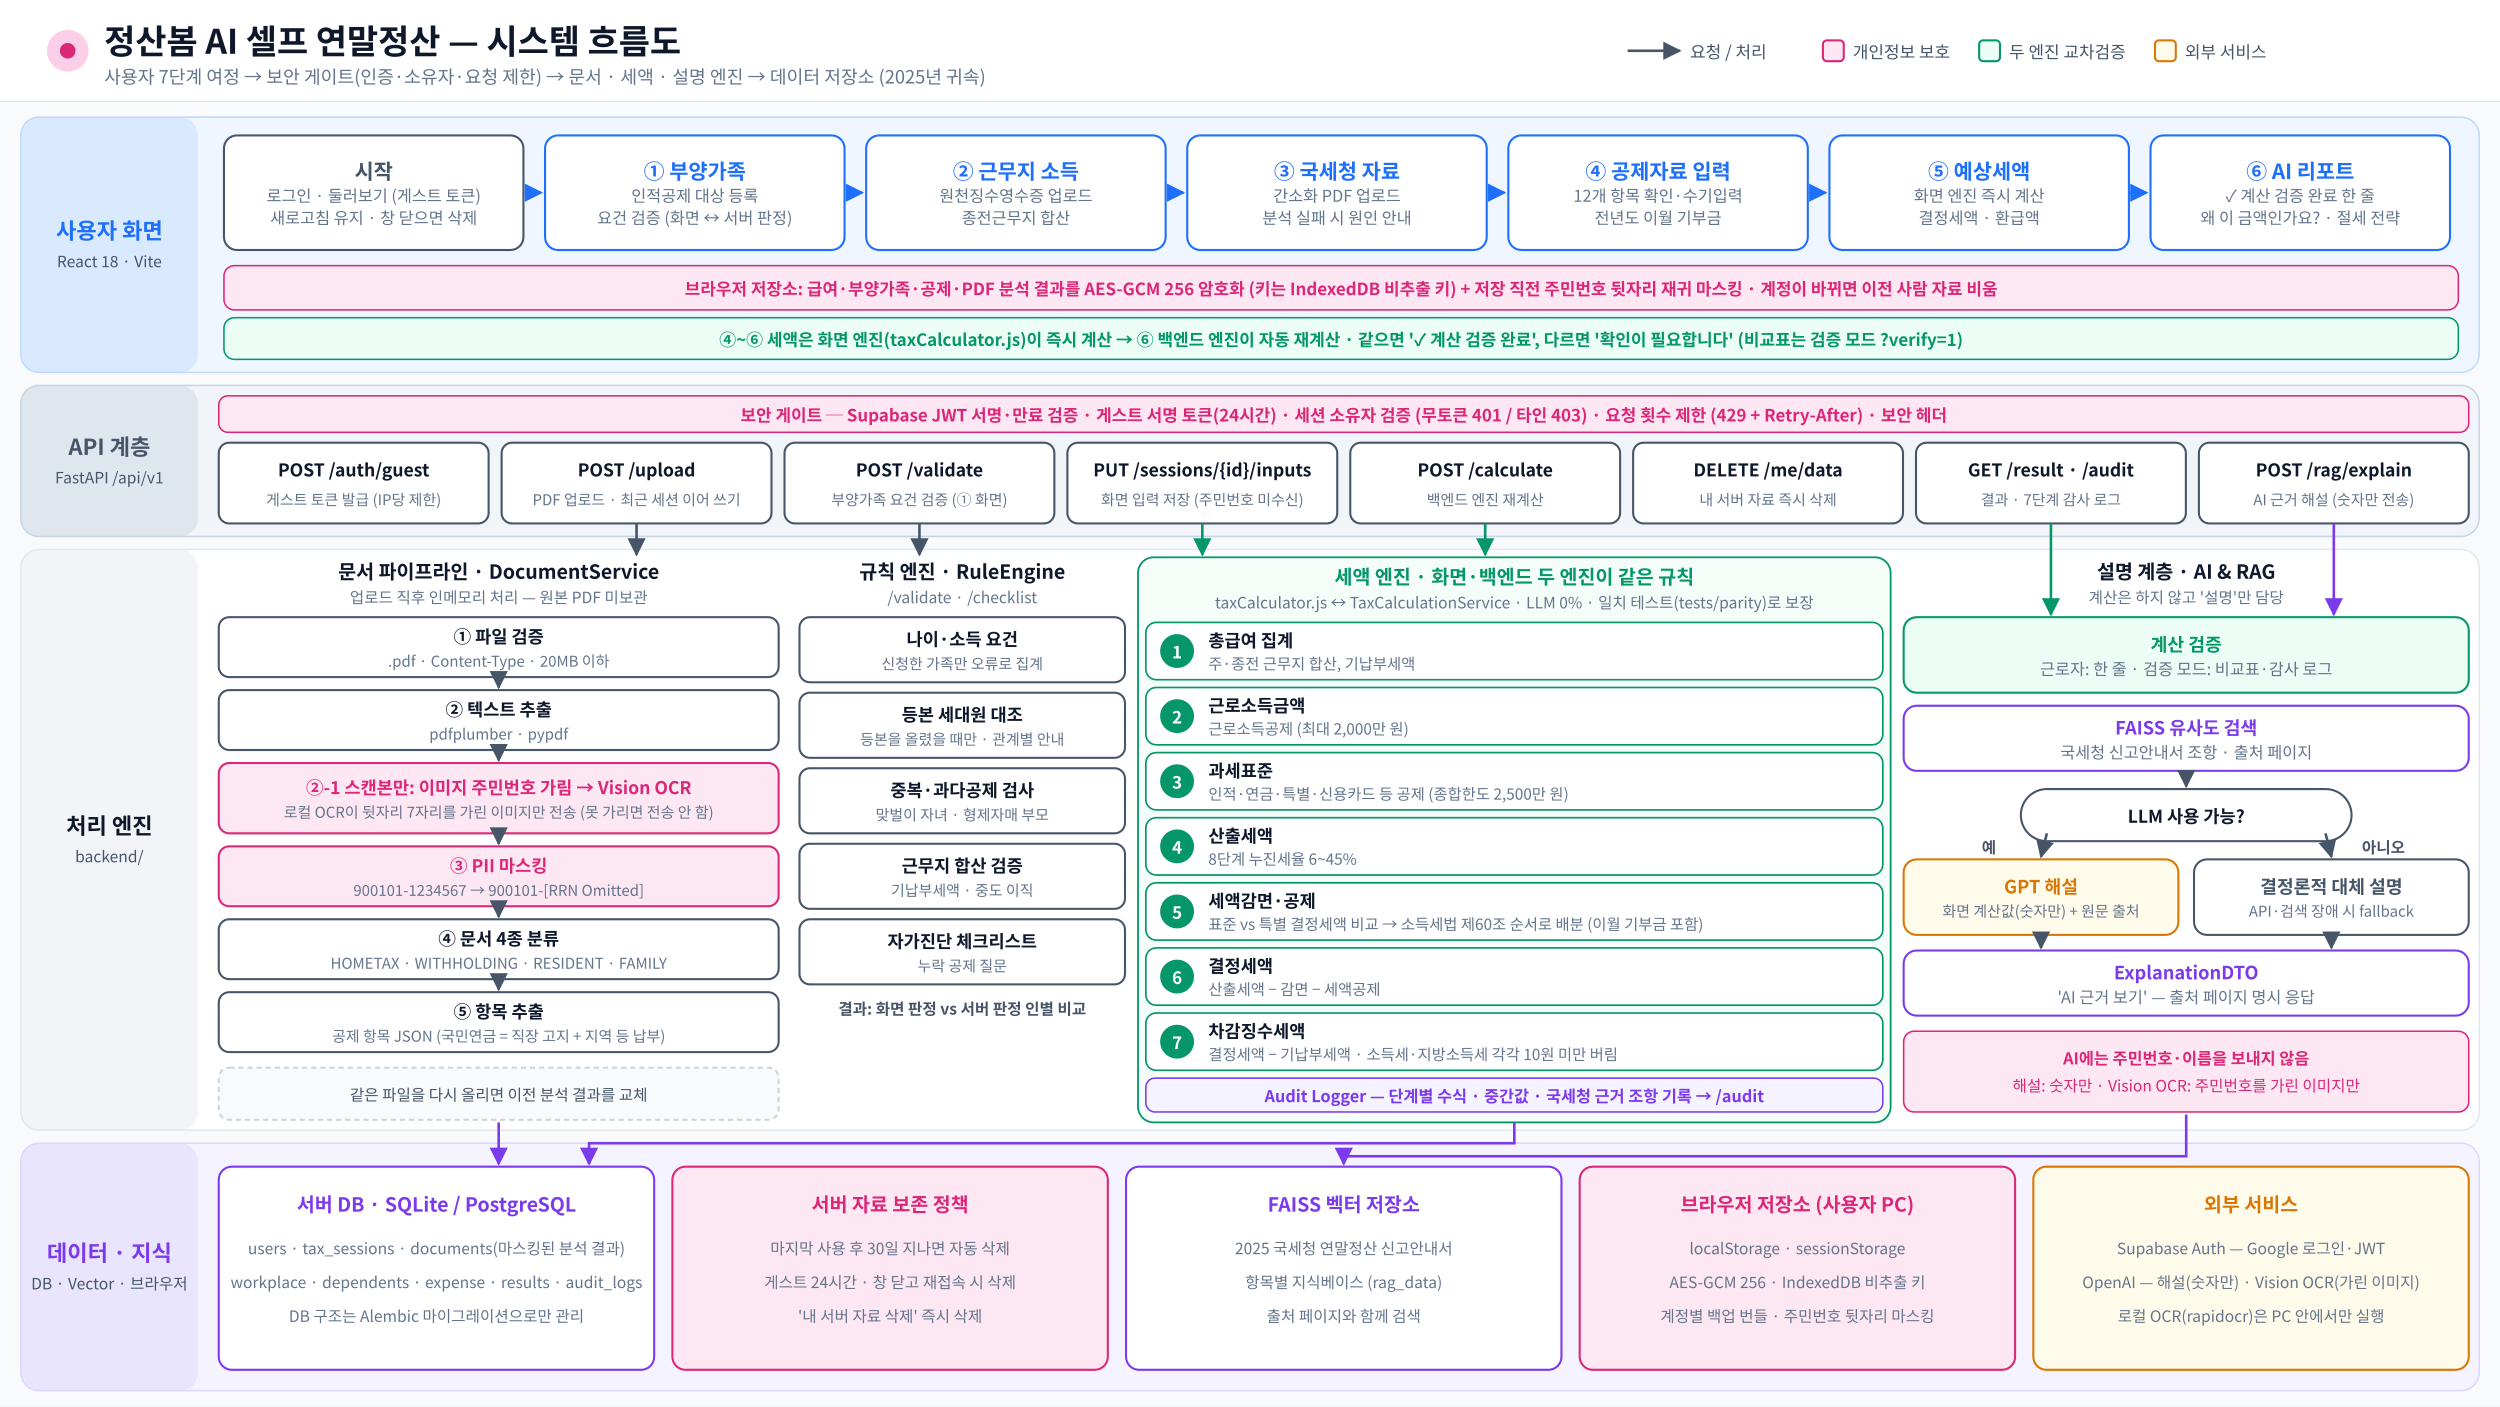
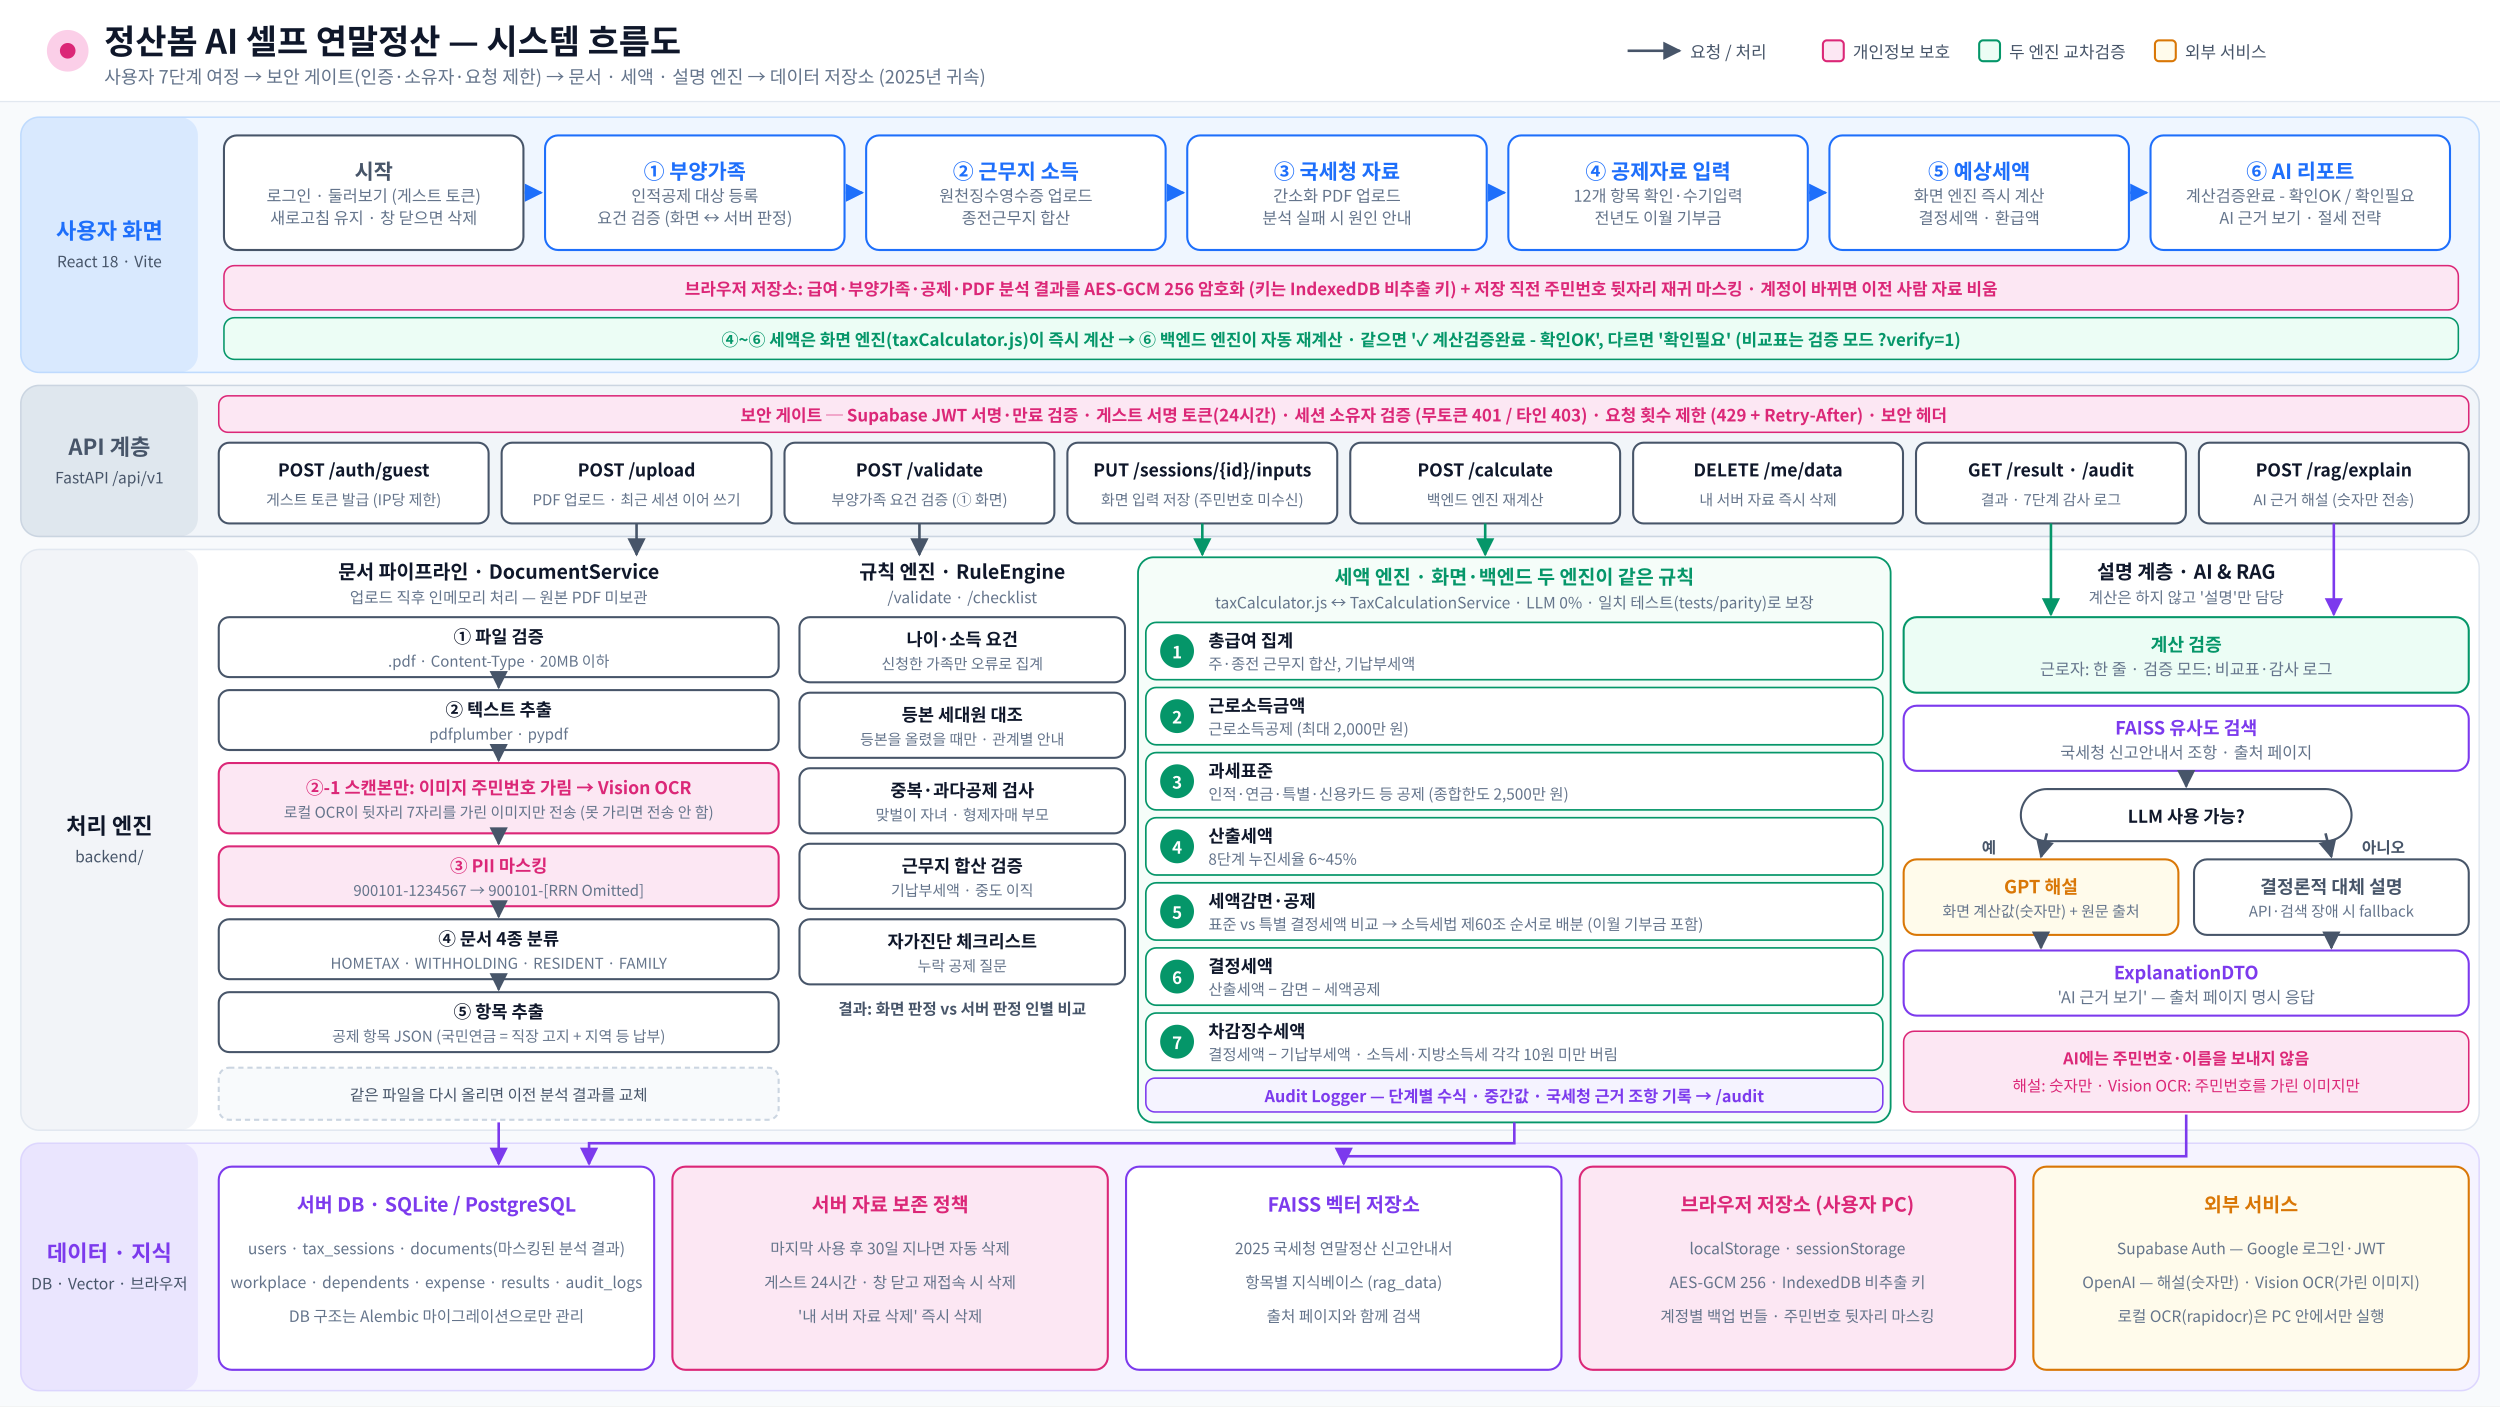
<svg xmlns="http://www.w3.org/2000/svg" width="1920" height="1080" viewBox="0 0 1920 1080" font-family="'Noto Sans CJK KR','Noto Sans KR',sans-serif">
  <defs>
    <marker id="ah_475569" viewBox="0 0 10 10" refX="9" refY="5" markerWidth="7" markerHeight="7" orient="auto-start-reverse">
      <path d="M0,0 L10,5 L0,10 z" fill="#475569" />
    </marker>
    <marker id="ah_1E6FFB" viewBox="0 0 10 10" refX="9" refY="5" markerWidth="7" markerHeight="7" orient="auto-start-reverse">
      <path d="M0,0 L10,5 L0,10 z" fill="#1E6FFB" />
    </marker>
    <marker id="ah_DB2777" viewBox="0 0 10 10" refX="9" refY="5" markerWidth="7" markerHeight="7" orient="auto-start-reverse">
      <path d="M0,0 L10,5 L0,10 z" fill="#DB2777" />
    </marker>
    <marker id="ah_059669" viewBox="0 0 10 10" refX="9" refY="5" markerWidth="7" markerHeight="7" orient="auto-start-reverse">
      <path d="M0,0 L10,5 L0,10 z" fill="#059669" />
    </marker>
    <marker id="ah_D97706" viewBox="0 0 10 10" refX="9" refY="5" markerWidth="7" markerHeight="7" orient="auto-start-reverse">
      <path d="M0,0 L10,5 L0,10 z" fill="#D97706" />
    </marker>
    <marker id="ah_7C3AED" viewBox="0 0 10 10" refX="9" refY="5" markerWidth="7" markerHeight="7" orient="auto-start-reverse">
      <path d="M0,0 L10,5 L0,10 z" fill="#7C3AED" />
    </marker>
  </defs>
  <rect width="1920" height="1080" fill="#F8FAFC" />
  <rect x="0" y="0" width="1920" height="78" fill="#fff" />
  <line x1="0" y1="78" x2="1920" y2="78" stroke="#E2E8F0" />
  <circle cx="52" cy="39" r="16" fill="#FBCFE8" />
  <circle cx="52" cy="39" r="6" fill="#DB2777" />
  <text x="80" y="30" font-size="26" font-weight="800" fill="#0F172A" text-anchor="start" dominant-baseline="central">정산봄 AI 셀프 연말정산 — 시스템 흐름도</text>
  <text x="80" y="58" font-size="14" font-weight="400" fill="#64748b" text-anchor="start" dominant-baseline="central">사용자 7단계 여정  →  보안 게이트(인증·소유자·요청 제한)  →  문서 · 세액 · 설명 엔진  →  데이터 저장소   (2025년 귀속)</text>
  <polyline points="1250,39 1290,39" fill="none" stroke="#475569" stroke-width="2" marker-end="url(#ah_475569)" />
  <text x="1298" y="39" font-size="13" font-weight="400" fill="#475569" text-anchor="start" dominant-baseline="central">요청 / 처리</text>
  <rect x="1400" y="31" width="16" height="16" rx="3" fill="#FCE7F3" stroke="#DB2777" stroke-width="1.6" />
  <text x="1423" y="39" font-size="13" font-weight="400" fill="#475569" text-anchor="start" dominant-baseline="central">개인정보 보호</text>
  <rect x="1520" y="31" width="16" height="16" rx="3" fill="#ECFDF5" stroke="#059669" stroke-width="1.6" />
  <text x="1543" y="39" font-size="13" font-weight="400" fill="#475569" text-anchor="start" dominant-baseline="central">두 엔진 교차검증</text>
  <rect x="1655" y="31" width="16" height="16" rx="3" fill="#FFFBEB" stroke="#D97706" stroke-width="1.6" />
  <text x="1678" y="39" font-size="13" font-weight="400" fill="#475569" text-anchor="start" dominant-baseline="central">외부 서비스</text>
  <rect x="16" y="90" width="1888" height="196" rx="14" fill="#EFF6FF" stroke="#BFDBFE" stroke-width="1.2" />
  <rect x="16" y="90" width="136" height="196" rx="14" fill="#BFDBFE" fill-opacity="0.45" stroke="#BFDBFE" stroke-width="0" />
  <text x="84" y="176.0" font-size="17" font-weight="800" fill="#1E6FFB" text-anchor="middle" dominant-baseline="central">사용자 화면</text>
  <text x="84" y="200.0" font-size="12" font-weight="400" fill="#475569" text-anchor="middle" dominant-baseline="central">React 18 · Vite</text>
  <rect x="16" y="296" width="1888" height="116" rx="14" fill="#F1F5F9" stroke="#CBD5E1" stroke-width="1.2" />
  <rect x="16" y="296" width="136" height="116" rx="14" fill="#CBD5E1" fill-opacity="0.45" stroke="#CBD5E1" stroke-width="0" />
  <text x="84" y="342.0" font-size="17" font-weight="800" fill="#475569" text-anchor="middle" dominant-baseline="central">API 계층</text>
  <text x="84" y="366.0" font-size="12" font-weight="400" fill="#475569" text-anchor="middle" dominant-baseline="central">FastAPI /api/v1</text>
  <rect x="16" y="422" width="1888" height="446" rx="14" fill="#FFFFFF" stroke="#E2E8F0" stroke-width="1.2" />
  <rect x="16" y="422" width="136" height="446" rx="14" fill="#E2E8F0" fill-opacity="0.45" stroke="#E2E8F0" stroke-width="0" />
  <text x="84" y="633.0" font-size="17" font-weight="800" fill="#0F172A" text-anchor="middle" dominant-baseline="central">처리 엔진</text>
  <text x="84" y="657.0" font-size="12" font-weight="400" fill="#475569" text-anchor="middle" dominant-baseline="central">backend/</text>
  <rect x="16" y="878" width="1888" height="190" rx="14" fill="#F5F3FF" stroke="#DDD6FE" stroke-width="1.2" />
  <rect x="16" y="878" width="136" height="190" rx="14" fill="#DDD6FE" fill-opacity="0.45" stroke="#DDD6FE" stroke-width="0" />
  <text x="84" y="961.0" font-size="17" font-weight="800" fill="#7C3AED" text-anchor="middle" dominant-baseline="central">데이터 · 지식</text>
  <text x="84" y="985.0" font-size="12" font-weight="400" fill="#475569" text-anchor="middle" dominant-baseline="central">DB · Vector · 브라우저</text>
  <rect x="172.0" y="104" width="230" height="88" rx="10" fill="#fff" stroke="#475569" stroke-width="1.6" />
  <text x="287.0" y="130.5" font-size="16" font-weight="800" fill="#475569" text-anchor="middle" dominant-baseline="central">시작</text>
  <text x="287.0" y="149.5" font-size="12.5" font-weight="500" fill="#64748b" text-anchor="middle" dominant-baseline="central">로그인 · 둘러보기 (게스트 토큰)</text>
  <text x="287.0" y="166.5" font-size="12.5" font-weight="400" fill="#64748b" text-anchor="middle" dominant-baseline="central">새로고침 유지 · 창 닫으면 삭제</text>
  <rect x="418.6" y="104" width="230" height="88" rx="10" fill="#fff" stroke="#1E6FFB" stroke-width="1.6" />
  <text x="533.6" y="130.5" font-size="16" font-weight="800" fill="#1E6FFB" text-anchor="middle" dominant-baseline="central">① 부양가족</text>
  <text x="533.6" y="149.5" font-size="12.5" font-weight="500" fill="#64748b" text-anchor="middle" dominant-baseline="central">인적공제 대상 등록</text>
  <text x="533.6" y="166.5" font-size="12.5" font-weight="400" fill="#64748b" text-anchor="middle" dominant-baseline="central">요건 검증 (화면 ↔ 서버 판정)</text>
  <polyline points="403.0,148 415.6,148" fill="none" stroke="#1E6FFB" stroke-width="2" marker-end="url(#ah_1E6FFB)" />
  <rect x="665.2" y="104" width="230" height="88" rx="10" fill="#fff" stroke="#1E6FFB" stroke-width="1.6" />
  <text x="780.2" y="130.5" font-size="16" font-weight="800" fill="#1E6FFB" text-anchor="middle" dominant-baseline="central">② 근무지 소득</text>
  <text x="780.2" y="149.5" font-size="12.5" font-weight="500" fill="#64748b" text-anchor="middle" dominant-baseline="central">원천징수영수증 업로드</text>
  <text x="780.2" y="166.5" font-size="12.5" font-weight="400" fill="#64748b" text-anchor="middle" dominant-baseline="central">종전근무지 합산</text>
  <polyline points="649.6,148 662.2,148" fill="none" stroke="#1E6FFB" stroke-width="2" marker-end="url(#ah_1E6FFB)" />
  <rect x="911.8" y="104" width="230" height="88" rx="10" fill="#fff" stroke="#1E6FFB" stroke-width="1.6" />
  <text x="1026.8" y="130.5" font-size="16" font-weight="800" fill="#1E6FFB" text-anchor="middle" dominant-baseline="central">③ 국세청 자료</text>
  <text x="1026.8" y="149.5" font-size="12.5" font-weight="500" fill="#64748b" text-anchor="middle" dominant-baseline="central">간소화 PDF 업로드</text>
  <text x="1026.8" y="166.5" font-size="12.5" font-weight="400" fill="#64748b" text-anchor="middle" dominant-baseline="central">분석 실패 시 원인 안내</text>
  <polyline points="896.2,148 908.8,148" fill="none" stroke="#1E6FFB" stroke-width="2" marker-end="url(#ah_1E6FFB)" />
  <rect x="1158.4" y="104" width="230" height="88" rx="10" fill="#fff" stroke="#1E6FFB" stroke-width="1.6" />
  <text x="1273.4" y="130.5" font-size="16" font-weight="800" fill="#1E6FFB" text-anchor="middle" dominant-baseline="central">④ 공제자료 입력</text>
  <text x="1273.4" y="149.5" font-size="12.5" font-weight="500" fill="#64748b" text-anchor="middle" dominant-baseline="central">12개 항목 확인·수기입력</text>
  <text x="1273.4" y="166.5" font-size="12.5" font-weight="400" fill="#64748b" text-anchor="middle" dominant-baseline="central">전년도 이월 기부금</text>
  <polyline points="1142.8,148 1155.4,148" fill="none" stroke="#1E6FFB" stroke-width="2" marker-end="url(#ah_1E6FFB)" />
  <rect x="1405.0" y="104" width="230" height="88" rx="10" fill="#fff" stroke="#1E6FFB" stroke-width="1.6" />
  <text x="1520.0" y="130.5" font-size="16" font-weight="800" fill="#1E6FFB" text-anchor="middle" dominant-baseline="central">⑤ 예상세액</text>
  <text x="1520.0" y="149.5" font-size="12.5" font-weight="500" fill="#64748b" text-anchor="middle" dominant-baseline="central">화면 엔진 즉시 계산</text>
  <text x="1520.0" y="166.5" font-size="12.5" font-weight="400" fill="#64748b" text-anchor="middle" dominant-baseline="central">결정세액 · 환급액</text>
  <polyline points="1389.4,148 1402.0,148" fill="none" stroke="#1E6FFB" stroke-width="2" marker-end="url(#ah_1E6FFB)" />
  <rect x="1651.6" y="104" width="230" height="88" rx="10" fill="#fff" stroke="#1E6FFB" stroke-width="1.6" />
  <text x="1766.6" y="130.5" font-size="16" font-weight="800" fill="#1E6FFB" text-anchor="middle" dominant-baseline="central">⑥ AI 리포트</text>
-   <text x="1766.6" y="149.5" font-size="12.5" font-weight="500" fill="#64748b" text-anchor="middle" dominant-baseline="central">✓ 계산 검증 완료 한 줄</text>
-   <text x="1766.6" y="166.5" font-size="12.5" font-weight="400" fill="#64748b" text-anchor="middle" dominant-baseline="central">왜 이 금액인가요? · 절세 전략</text>
+   <text x="1766.6" y="149.5" font-size="12.5" font-weight="500" fill="#64748b" text-anchor="middle" dominant-baseline="central">계산검증완료 - 확인OK / 확인필요</text>
+   <text x="1766.6" y="166.5" font-size="12.5" font-weight="400" fill="#64748b" text-anchor="middle" dominant-baseline="central">AI 근거 보기 · 절세 전략</text>
  <polyline points="1636.0,148 1648.6,148" fill="none" stroke="#1E6FFB" stroke-width="2" marker-end="url(#ah_1E6FFB)" />
  <rect x="172" y="204" width="1716" height="34" rx="8" fill="#FCE7F3" stroke="#DB2777" stroke-width="1.2" />
  <text x="1030" y="221" font-size="13" font-weight="600" fill="#DB2777" text-anchor="middle" dominant-baseline="central">브라우저 저장소: 급여·부양가족·공제·PDF 분석 결과를 AES-GCM 256 암호화 (키는 IndexedDB 비추출 키) + 저장 직전 주민번호 뒷자리 재귀 마스킹 · 계정이 바뀌면 이전 사람 자료 비움</text>
  <rect x="172" y="244" width="1716" height="32" rx="8" fill="#ECFDF5" stroke="#059669" stroke-width="1.2" />
-   <text x="1030" y="260" font-size="13" font-weight="600" fill="#059669" text-anchor="middle" dominant-baseline="central">④~⑥ 세액은 화면 엔진(taxCalculator.js)이 즉시 계산  →  ⑥ 백엔드 엔진이 자동 재계산 · 같으면 '✓ 계산 검증 완료', 다르면 '확인이 필요합니다' (비교표는 검증 모드 ?verify=1)</text>
+   <text x="1030" y="260" font-size="13" font-weight="600" fill="#059669" text-anchor="middle" dominant-baseline="central">④~⑥ 세액은 화면 엔진(taxCalculator.js)이 즉시 계산  →  ⑥ 백엔드 엔진이 자동 재계산 · 같으면 '✓ 계산검증완료 - 확인OK', 다르면 '확인필요' (비교표는 검증 모드 ?verify=1)</text>
  <rect x="168" y="304" width="1728" height="28" rx="7" fill="#FCE7F3" stroke="#DB2777" stroke-width="1.2" />
  <text x="1032" y="318" font-size="13" font-weight="700" fill="#DB2777" text-anchor="middle" dominant-baseline="central">보안 게이트 ─  Supabase JWT 서명·만료 검증  ·  게스트 서명 토큰(24시간)  ·  세션 소유자 검증 (무토큰 401 / 타인 403)  ·  요청 횟수 제한 (429 + Retry-After)  ·  보안 헤더</text>
  <rect x="168.0" y="340" width="207.25" height="62" rx="8" fill="#fff" stroke="#475569" stroke-width="1.6" />
  <text x="271.625" y="360" font-size="13.5" font-weight="800" fill="#0F172A" text-anchor="middle" dominant-baseline="central">POST /auth/guest</text>
  <text x="271.625" y="383" font-size="11.5" font-weight="400" fill="#64748b" text-anchor="middle" dominant-baseline="central">게스트 토큰 발급 (IP당 제한)</text>
  <rect x="385.25" y="340" width="207.25" height="62" rx="8" fill="#fff" stroke="#475569" stroke-width="1.6" />
  <text x="488.875" y="360" font-size="13.5" font-weight="800" fill="#0F172A" text-anchor="middle" dominant-baseline="central">POST /upload</text>
  <text x="488.875" y="383" font-size="11.5" font-weight="400" fill="#64748b" text-anchor="middle" dominant-baseline="central">PDF 업로드 · 최근 세션 이어 쓰기</text>
  <rect x="602.5" y="340" width="207.25" height="62" rx="8" fill="#fff" stroke="#475569" stroke-width="1.6" />
  <text x="706.125" y="360" font-size="13.5" font-weight="800" fill="#0F172A" text-anchor="middle" dominant-baseline="central">POST /validate</text>
  <text x="706.125" y="383" font-size="11.5" font-weight="400" fill="#64748b" text-anchor="middle" dominant-baseline="central">부양가족 요건 검증 (① 화면)</text>
  <rect x="819.75" y="340" width="207.25" height="62" rx="8" fill="#fff" stroke="#475569" stroke-width="1.6" />
  <text x="923.375" y="360" font-size="13.5" font-weight="800" fill="#0F172A" text-anchor="middle" dominant-baseline="central">PUT /sessions/{id}/inputs</text>
  <text x="923.375" y="383" font-size="11.5" font-weight="400" fill="#64748b" text-anchor="middle" dominant-baseline="central">화면 입력 저장 (주민번호 미수신)</text>
  <rect x="1037.0" y="340" width="207.25" height="62" rx="8" fill="#fff" stroke="#475569" stroke-width="1.6" />
  <text x="1140.625" y="360" font-size="13.5" font-weight="800" fill="#0F172A" text-anchor="middle" dominant-baseline="central">POST /calculate</text>
  <text x="1140.625" y="383" font-size="11.5" font-weight="400" fill="#64748b" text-anchor="middle" dominant-baseline="central">백엔드 엔진 재계산</text>
  <rect x="1254.25" y="340" width="207.25" height="62" rx="8" fill="#fff" stroke="#475569" stroke-width="1.6" />
  <text x="1357.875" y="360" font-size="13.5" font-weight="800" fill="#0F172A" text-anchor="middle" dominant-baseline="central">DELETE /me/data</text>
  <text x="1357.875" y="383" font-size="11.5" font-weight="400" fill="#64748b" text-anchor="middle" dominant-baseline="central">내 서버 자료 즉시 삭제</text>
  <rect x="1471.5" y="340" width="207.25" height="62" rx="8" fill="#fff" stroke="#475569" stroke-width="1.6" />
  <text x="1575.125" y="360" font-size="13.5" font-weight="800" fill="#0F172A" text-anchor="middle" dominant-baseline="central">GET /result · /audit</text>
  <text x="1575.125" y="383" font-size="11.5" font-weight="400" fill="#64748b" text-anchor="middle" dominant-baseline="central">결과 · 7단계 감사 로그</text>
  <rect x="1688.75" y="340" width="207.25" height="62" rx="8" fill="#fff" stroke="#475569" stroke-width="1.6" />
  <text x="1792.375" y="360" font-size="13.5" font-weight="800" fill="#0F172A" text-anchor="middle" dominant-baseline="central">POST /rag/explain</text>
  <text x="1792.375" y="383" font-size="11.5" font-weight="400" fill="#64748b" text-anchor="middle" dominant-baseline="central">AI 근거 해설 (숫자만 전송)</text>
  <text x="383.0" y="438" font-size="15" font-weight="800" fill="#0F172A" text-anchor="middle" dominant-baseline="central">문서 파이프라인 · DocumentService</text>
  <text x="383.0" y="458" font-size="12" font-weight="400" fill="#64748b" text-anchor="middle" dominant-baseline="central">업로드 직후 인메모리 처리 — 원본 PDF 미보관</text>
  <rect x="168" y="474" width="430" height="46" rx="8" fill="#fff" stroke="#475569" stroke-width="1.6" />
  <text x="383.0" y="488.0" font-size="13.5" font-weight="800" fill="#0F172A" text-anchor="middle" dominant-baseline="central">① 파일 검증</text>
  <text x="383.0" y="507.0" font-size="11.5" font-weight="400" fill="#64748b" text-anchor="middle" dominant-baseline="central">.pdf · Content-Type · 20MB 이하</text>
  <rect x="168" y="530" width="430" height="46" rx="8" fill="#fff" stroke="#475569" stroke-width="1.6" />
  <text x="383.0" y="544.0" font-size="13.5" font-weight="800" fill="#0F172A" text-anchor="middle" dominant-baseline="central">② 텍스트 추출</text>
  <text x="383.0" y="563.0" font-size="11.5" font-weight="400" fill="#64748b" text-anchor="middle" dominant-baseline="central">pdfplumber · pypdf</text>
  <polyline points="383.0,522 383.0,528" fill="none" stroke="#475569" stroke-width="2" marker-end="url(#ah_475569)" />
  <rect x="168" y="586" width="430" height="54" rx="8" fill="#FCE7F3" stroke="#DB2777" stroke-width="1.6" />
  <text x="383.0" y="604.0" font-size="13.5" font-weight="800" fill="#DB2777" text-anchor="middle" dominant-baseline="central">②-1 스캔본만: 이미지 주민번호 가림 → Vision OCR</text>
  <text x="383.0" y="623.0" font-size="11.5" font-weight="400" fill="#64748b" text-anchor="middle" dominant-baseline="central">로컬 OCR이 뒷자리 7자리를 가린 이미지만 전송 (못 가리면 전송 안 함)</text>
  <polyline points="383.0,578 383.0,584" fill="none" stroke="#475569" stroke-width="2" marker-end="url(#ah_475569)" />
  <rect x="168" y="650" width="430" height="46" rx="8" fill="#FCE7F3" stroke="#DB2777" stroke-width="1.6" />
  <text x="383.0" y="664.0" font-size="13.5" font-weight="800" fill="#DB2777" text-anchor="middle" dominant-baseline="central">③ PII 마스킹</text>
  <text x="383.0" y="683.0" font-size="11.5" font-weight="400" fill="#64748b" text-anchor="middle" dominant-baseline="central">900101-1234567 → 900101-[RRN Omitted]</text>
  <polyline points="383.0,642 383.0,648" fill="none" stroke="#475569" stroke-width="2" marker-end="url(#ah_475569)" />
  <rect x="168" y="706" width="430" height="46" rx="8" fill="#fff" stroke="#475569" stroke-width="1.6" />
  <text x="383.0" y="720.0" font-size="13.5" font-weight="800" fill="#0F172A" text-anchor="middle" dominant-baseline="central">④ 문서 4종 분류</text>
  <text x="383.0" y="739.0" font-size="11.5" font-weight="400" fill="#64748b" text-anchor="middle" dominant-baseline="central">HOMETAX · WITHHOLDING · RESIDENT · FAMILY</text>
  <polyline points="383.0,698 383.0,704" fill="none" stroke="#475569" stroke-width="2" marker-end="url(#ah_475569)" />
  <rect x="168" y="762" width="430" height="46" rx="8" fill="#fff" stroke="#475569" stroke-width="1.6" />
  <text x="383.0" y="776.0" font-size="13.5" font-weight="800" fill="#0F172A" text-anchor="middle" dominant-baseline="central">⑤ 항목 추출</text>
  <text x="383.0" y="795.0" font-size="11.5" font-weight="400" fill="#64748b" text-anchor="middle" dominant-baseline="central">공제 항목 JSON (국민연금 = 직장 고지 + 지역 등 납부)</text>
  <polyline points="383.0,754 383.0,760" fill="none" stroke="#475569" stroke-width="2" marker-end="url(#ah_475569)" />
  <rect x="168" y="820" width="430" height="40" rx="8" fill="#F8FAFC" stroke="#CBD5E1" stroke-width="1.6" stroke-dasharray="4 3" />
  <text x="383.0" y="840" font-size="12" font-weight="500" fill="#475569" text-anchor="middle" dominant-baseline="central">같은 파일을 다시 올리면 이전 분석 결과를 교체</text>
  <text x="739.0" y="438" font-size="15" font-weight="800" fill="#0F172A" text-anchor="middle" dominant-baseline="central">규칙 엔진 · RuleEngine</text>
  <text x="739.0" y="458" font-size="12" font-weight="400" fill="#64748b" text-anchor="middle" dominant-baseline="central">/validate · /checklist</text>
  <rect x="614" y="474" width="250" height="50" rx="8" fill="#fff" stroke="#475569" stroke-width="1.6" />
  <text x="739.0" y="490" font-size="13.5" font-weight="800" fill="#0F172A" text-anchor="middle" dominant-baseline="central">나이·소득 요건</text>
  <text x="739.0" y="509" font-size="11.5" font-weight="400" fill="#64748b" text-anchor="middle" dominant-baseline="central">신청한 가족만 오류로 집계</text>
  <rect x="614" y="532" width="250" height="50" rx="8" fill="#fff" stroke="#475569" stroke-width="1.6" />
  <text x="739.0" y="548" font-size="13.5" font-weight="800" fill="#0F172A" text-anchor="middle" dominant-baseline="central">등본 세대원 대조</text>
  <text x="739.0" y="567" font-size="11.5" font-weight="400" fill="#64748b" text-anchor="middle" dominant-baseline="central">등본을 올렸을 때만 · 관계별 안내</text>
  <rect x="614" y="590" width="250" height="50" rx="8" fill="#fff" stroke="#475569" stroke-width="1.6" />
  <text x="739.0" y="606" font-size="13.5" font-weight="800" fill="#0F172A" text-anchor="middle" dominant-baseline="central">중복·과다공제 검사</text>
  <text x="739.0" y="625" font-size="11.5" font-weight="400" fill="#64748b" text-anchor="middle" dominant-baseline="central">맞벌이 자녀 · 형제자매 부모</text>
  <rect x="614" y="648" width="250" height="50" rx="8" fill="#fff" stroke="#475569" stroke-width="1.6" />
  <text x="739.0" y="664" font-size="13.5" font-weight="800" fill="#0F172A" text-anchor="middle" dominant-baseline="central">근무지 합산 검증</text>
  <text x="739.0" y="683" font-size="11.5" font-weight="400" fill="#64748b" text-anchor="middle" dominant-baseline="central">기납부세액 · 중도 이직</text>
  <rect x="614" y="706" width="250" height="50" rx="8" fill="#fff" stroke="#475569" stroke-width="1.6" />
  <text x="739.0" y="722" font-size="13.5" font-weight="800" fill="#0F172A" text-anchor="middle" dominant-baseline="central">자가진단 체크리스트</text>
  <text x="739.0" y="741" font-size="11.5" font-weight="400" fill="#64748b" text-anchor="middle" dominant-baseline="central">누락 공제 질문</text>
  <text x="739.0" y="774" font-size="12" font-weight="600" fill="#475569" text-anchor="middle" dominant-baseline="central">결과: 화면 판정 vs 서버 판정 인별 비교</text>
  <rect x="874" y="428" width="578" height="434" rx="12" fill="#ECFDF5" fill-opacity="0.5" stroke="#059669" stroke-width="1.4" />
  <text x="1163.0" y="442" font-size="15" font-weight="800" fill="#059669" text-anchor="middle" dominant-baseline="central">세액 엔진 · 화면·백엔드 두 엔진이 같은 규칙</text>
  <text x="1163.0" y="462" font-size="12" font-weight="500" fill="#64748b" text-anchor="middle" dominant-baseline="central">taxCalculator.js ↔ TaxCalculationService · LLM 0% · 일치 테스트(tests/parity)로 보장</text>
  <rect x="880" y="478" width="566" height="44" rx="8" fill="#fff" stroke="#059669" stroke-width="1.3" />
  <circle cx="904" cy="500" r="13" fill="#059669" />
  <text x="904" y="500" font-size="13" font-weight="800" fill="#fff" text-anchor="middle" dominant-baseline="central">1</text>
  <text x="928" y="491" font-size="13.5" font-weight="800" fill="#0F172A" text-anchor="start" dominant-baseline="central">총급여 집계</text>
  <text x="928" y="509" font-size="11.8" font-weight="400" fill="#64748b" text-anchor="start" dominant-baseline="central">주·종전 근무지 합산, 기납부세액</text>
  <rect x="880" y="528" width="566" height="44" rx="8" fill="#fff" stroke="#059669" stroke-width="1.3" />
  <circle cx="904" cy="550" r="13" fill="#059669" />
  <text x="904" y="550" font-size="13" font-weight="800" fill="#fff" text-anchor="middle" dominant-baseline="central">2</text>
  <text x="928" y="541" font-size="13.5" font-weight="800" fill="#0F172A" text-anchor="start" dominant-baseline="central">근로소득금액</text>
  <text x="928" y="559" font-size="11.8" font-weight="400" fill="#64748b" text-anchor="start" dominant-baseline="central">근로소득공제 (최대 2,000만 원)</text>
  <rect x="880" y="578" width="566" height="44" rx="8" fill="#fff" stroke="#059669" stroke-width="1.3" />
  <circle cx="904" cy="600" r="13" fill="#059669" />
  <text x="904" y="600" font-size="13" font-weight="800" fill="#fff" text-anchor="middle" dominant-baseline="central">3</text>
  <text x="928" y="591" font-size="13.5" font-weight="800" fill="#0F172A" text-anchor="start" dominant-baseline="central">과세표준</text>
  <text x="928" y="609" font-size="11.8" font-weight="400" fill="#64748b" text-anchor="start" dominant-baseline="central">인적·연금·특별·신용카드 등 공제 (종합한도 2,500만 원)</text>
  <rect x="880" y="628" width="566" height="44" rx="8" fill="#fff" stroke="#059669" stroke-width="1.3" />
  <circle cx="904" cy="650" r="13" fill="#059669" />
  <text x="904" y="650" font-size="13" font-weight="800" fill="#fff" text-anchor="middle" dominant-baseline="central">4</text>
  <text x="928" y="641" font-size="13.5" font-weight="800" fill="#0F172A" text-anchor="start" dominant-baseline="central">산출세액</text>
  <text x="928" y="659" font-size="11.8" font-weight="400" fill="#64748b" text-anchor="start" dominant-baseline="central">8단계 누진세율 6~45%</text>
  <rect x="880" y="678" width="566" height="44" rx="8" fill="#fff" stroke="#059669" stroke-width="1.3" />
  <circle cx="904" cy="700" r="13" fill="#059669" />
  <text x="904" y="700" font-size="13" font-weight="800" fill="#fff" text-anchor="middle" dominant-baseline="central">5</text>
  <text x="928" y="691" font-size="13.5" font-weight="800" fill="#0F172A" text-anchor="start" dominant-baseline="central">세액감면·공제</text>
  <text x="928" y="709" font-size="11.8" font-weight="400" fill="#64748b" text-anchor="start" dominant-baseline="central">표준 vs 특별 결정세액 비교 → 소득세법 제60조 순서로 배분 (이월 기부금 포함)</text>
  <rect x="880" y="728" width="566" height="44" rx="8" fill="#fff" stroke="#059669" stroke-width="1.3" />
  <circle cx="904" cy="750" r="13" fill="#059669" />
  <text x="904" y="750" font-size="13" font-weight="800" fill="#fff" text-anchor="middle" dominant-baseline="central">6</text>
  <text x="928" y="741" font-size="13.5" font-weight="800" fill="#0F172A" text-anchor="start" dominant-baseline="central">결정세액</text>
  <text x="928" y="759" font-size="11.8" font-weight="400" fill="#64748b" text-anchor="start" dominant-baseline="central">산출세액 − 감면 − 세액공제</text>
  <rect x="880" y="778" width="566" height="44" rx="8" fill="#fff" stroke="#059669" stroke-width="1.3" />
  <circle cx="904" cy="800" r="13" fill="#059669" />
  <text x="904" y="800" font-size="13" font-weight="800" fill="#fff" text-anchor="middle" dominant-baseline="central">7</text>
  <text x="928" y="791" font-size="13.5" font-weight="800" fill="#0F172A" text-anchor="start" dominant-baseline="central">차감징수세액</text>
  <text x="928" y="809" font-size="11.8" font-weight="400" fill="#64748b" text-anchor="start" dominant-baseline="central">결정세액 − 기납부세액 · 소득세·지방소득세 각각 10원 미만 버림</text>
  <rect x="880" y="828" width="566" height="26" rx="7" fill="#F5F3FF" stroke="#7C3AED" stroke-width="1.2" />
  <text x="1163.0" y="841" font-size="12.5" font-weight="700" fill="#7C3AED" text-anchor="middle" dominant-baseline="central">Audit Logger — 단계별 수식 · 중간값 · 국세청 근거 조항 기록 → /audit</text>
  <text x="1679.0" y="438" font-size="15" font-weight="800" fill="#0F172A" text-anchor="middle" dominant-baseline="central">설명 계층 · AI &amp; RAG</text>
  <text x="1679.0" y="458" font-size="12" font-weight="400" fill="#64748b" text-anchor="middle" dominant-baseline="central">계산은 하지 않고 '설명'만 담당</text>
  <rect x="1462" y="474" width="434" height="58" rx="10" fill="#ECFDF5" stroke="#059669" stroke-width="1.6" />
  <text x="1679.0" y="494.0" font-size="14" font-weight="800" fill="#059669" text-anchor="middle" dominant-baseline="central">계산 검증</text>
  <text x="1679.0" y="513.0" font-size="12.5" font-weight="500" fill="#64748b" text-anchor="middle" dominant-baseline="central">근로자: 한 줄 · 검증 모드: 비교표·감사 로그</text>
  <rect x="1462" y="542" width="434" height="50" rx="10" fill="#fff" stroke="#7C3AED" stroke-width="1.6" />
  <text x="1679.0" y="558.0" font-size="14" font-weight="800" fill="#7C3AED" text-anchor="middle" dominant-baseline="central">FAISS 유사도 검색</text>
  <text x="1679.0" y="577.0" font-size="12.5" font-weight="500" fill="#64748b" text-anchor="middle" dominant-baseline="central">국세청 신고안내서 조항 · 출처 페이지</text>
  <polyline points="1679.0,594 1679.0,604" fill="none" stroke="#475569" stroke-width="2" marker-end="url(#ah_475569)" />
  <rect x="1552" y="606" width="254" height="40" rx="20" fill="#fff" stroke="#475569" stroke-width="1.6" />
  <text x="1679.0" y="626" font-size="13.5" font-weight="800" fill="#0F172A" text-anchor="middle" dominant-baseline="central">LLM 사용 가능?</text>
  <rect x="1462" y="660" width="211.0" height="58" rx="10" fill="#FFFBEB" stroke="#D97706" stroke-width="1.6" />
  <text x="1567.5" y="680.0" font-size="14" font-weight="800" fill="#D97706" text-anchor="middle" dominant-baseline="central">GPT 해설</text>
  <text x="1567.5" y="699.0" font-size="11.5" font-weight="500" fill="#64748b" text-anchor="middle" dominant-baseline="central">화면 계산값(숫자만) + 원문 출처</text>
  <rect x="1685.0" y="660" width="211.0" height="58" rx="10" fill="#fff" stroke="#475569" stroke-width="1.6" />
  <text x="1790.5" y="680.0" font-size="14" font-weight="800" fill="#475569" text-anchor="middle" dominant-baseline="central">결정론적 대체 설명</text>
  <text x="1790.5" y="699.0" font-size="11.5" font-weight="500" fill="#64748b" text-anchor="middle" dominant-baseline="central">API·검색 장애 시 fallback</text>
  <text x="1527.5" y="650" font-size="12" font-weight="700" fill="#475569" text-anchor="middle" dominant-baseline="central">예</text>
  <text x="1830.5" y="650" font-size="12" font-weight="700" fill="#475569" text-anchor="middle" dominant-baseline="central">아니오</text>
  <polyline points="1572,640 1567.5,658" fill="none" stroke="#475569" stroke-width="2" marker-end="url(#ah_475569)" />
  <polyline points="1786,640 1790.5,658" fill="none" stroke="#475569" stroke-width="2" marker-end="url(#ah_475569)" />
  <rect x="1462" y="730" width="434" height="50" rx="10" fill="#fff" stroke="#7C3AED" stroke-width="1.6" />
  <text x="1679.0" y="746.0" font-size="14" font-weight="800" fill="#7C3AED" text-anchor="middle" dominant-baseline="central">ExplanationDTO</text>
  <text x="1679.0" y="765.0" font-size="12.5" font-weight="500" fill="#64748b" text-anchor="middle" dominant-baseline="central">'AI 근거 보기' — 출처 페이지 명시 응답</text>
  <polyline points="1567.5,720 1567.5,728" fill="none" stroke="#475569" stroke-width="2" marker-end="url(#ah_475569)" />
  <polyline points="1790.5,720 1790.5,728" fill="none" stroke="#475569" stroke-width="2" marker-end="url(#ah_475569)" />
  <rect x="1462" y="792" width="434" height="62" rx="8" fill="#FCE7F3" stroke="#DB2777" stroke-width="1.2" />
  <text x="1679.0" y="812" font-size="12.5" font-weight="700" fill="#DB2777" text-anchor="middle" dominant-baseline="central">AI에는 주민번호·이름을 보내지 않음</text>
  <text x="1679.0" y="833" font-size="12" font-weight="500" fill="#DB2777" text-anchor="middle" dominant-baseline="central">해설: 숫자만 · Vision OCR: 주민번호를 가린 이미지만</text>
  <rect x="168.0" y="896" width="334.4" height="156" rx="10" fill="#fff" stroke="#7C3AED" stroke-width="1.6" />
  <text x="335.2" y="924" font-size="15" font-weight="800" fill="#7C3AED" text-anchor="middle" dominant-baseline="central">서버 DB · SQLite / PostgreSQL</text>
  <text x="335.2" y="958" font-size="12" font-weight="500" fill="#64748b" text-anchor="middle" dominant-baseline="central">users · tax_sessions · documents(마스킹된 분석 결과)</text>
  <text x="335.2" y="984" font-size="12" font-weight="400" fill="#64748b" text-anchor="middle" dominant-baseline="central">workplace · dependents · expense · results · audit_logs</text>
  <text x="335.2" y="1010" font-size="12" font-weight="400" fill="#64748b" text-anchor="middle" dominant-baseline="central">DB 구조는 Alembic 마이그레이션으로만 관리</text>
  <rect x="516.4" y="896" width="334.4" height="156" rx="10" fill="#FCE7F3" stroke="#DB2777" stroke-width="1.6" />
  <text x="683.6" y="924" font-size="15" font-weight="800" fill="#DB2777" text-anchor="middle" dominant-baseline="central">서버 자료 보존 정책</text>
  <text x="683.6" y="958" font-size="12" font-weight="500" fill="#64748b" text-anchor="middle" dominant-baseline="central">마지막 사용 후 30일 지나면 자동 삭제</text>
  <text x="683.6" y="984" font-size="12" font-weight="400" fill="#64748b" text-anchor="middle" dominant-baseline="central">게스트 24시간 · 창 닫고 재접속 시 삭제</text>
  <text x="683.6" y="1010" font-size="12" font-weight="400" fill="#64748b" text-anchor="middle" dominant-baseline="central">'내 서버 자료 삭제' 즉시 삭제</text>
  <rect x="864.8" y="896" width="334.4" height="156" rx="10" fill="#fff" stroke="#7C3AED" stroke-width="1.6" />
  <text x="1032.0" y="924" font-size="15" font-weight="800" fill="#7C3AED" text-anchor="middle" dominant-baseline="central">FAISS 벡터 저장소</text>
  <text x="1032.0" y="958" font-size="12" font-weight="500" fill="#64748b" text-anchor="middle" dominant-baseline="central">2025 국세청 연말정산 신고안내서</text>
  <text x="1032.0" y="984" font-size="12" font-weight="400" fill="#64748b" text-anchor="middle" dominant-baseline="central">항목별 지식베이스 (rag_data)</text>
  <text x="1032.0" y="1010" font-size="12" font-weight="400" fill="#64748b" text-anchor="middle" dominant-baseline="central">출처 페이지와 함께 검색</text>
  <rect x="1213.2" y="896" width="334.4" height="156" rx="10" fill="#FCE7F3" stroke="#DB2777" stroke-width="1.6" />
  <text x="1380.4" y="924" font-size="15" font-weight="800" fill="#DB2777" text-anchor="middle" dominant-baseline="central">브라우저 저장소 (사용자 PC)</text>
  <text x="1380.4" y="958" font-size="12" font-weight="500" fill="#64748b" text-anchor="middle" dominant-baseline="central">localStorage · sessionStorage</text>
  <text x="1380.4" y="984" font-size="12" font-weight="400" fill="#64748b" text-anchor="middle" dominant-baseline="central">AES-GCM 256 · IndexedDB 비추출 키</text>
  <text x="1380.4" y="1010" font-size="12" font-weight="400" fill="#64748b" text-anchor="middle" dominant-baseline="central">계정별 백업 번들 · 주민번호 뒷자리 마스킹</text>
  <rect x="1561.6" y="896" width="334.4" height="156" rx="10" fill="#FFFBEB" stroke="#D97706" stroke-width="1.6" />
  <text x="1728.8" y="924" font-size="15" font-weight="800" fill="#D97706" text-anchor="middle" dominant-baseline="central">외부 서비스</text>
  <text x="1728.8" y="958" font-size="12" font-weight="500" fill="#64748b" text-anchor="middle" dominant-baseline="central">Supabase Auth — Google 로그인·JWT</text>
  <text x="1728.8" y="984" font-size="12" font-weight="400" fill="#64748b" text-anchor="middle" dominant-baseline="central">OpenAI — 해설(숫자만) · Vision OCR(가린 이미지)</text>
  <text x="1728.8" y="1010" font-size="12" font-weight="400" fill="#64748b" text-anchor="middle" dominant-baseline="central">로컬 OCR(rapidocr)은 PC 안에서만 실행</text>
  <polyline points="488.875,402 488.875,426" fill="none" stroke="#475569" stroke-width="2" marker-end="url(#ah_475569)" />
  <polyline points="706.125,402 706.125,426" fill="none" stroke="#475569" stroke-width="2" marker-end="url(#ah_475569)" />
  <polyline points="923.375,402 923.375,426" fill="none" stroke="#059669" stroke-width="2" marker-end="url(#ah_059669)" />
  <polyline points="1140.625,402 1140.625,426" fill="none" stroke="#059669" stroke-width="2" marker-end="url(#ah_059669)" />
  <polyline points="1575.125,402 1575.125,472" fill="none" stroke="#059669" stroke-width="2" marker-end="url(#ah_059669)" />
  <polyline points="1792.375,402 1792.375,472" fill="none" stroke="#7C3AED" stroke-width="2" marker-end="url(#ah_7C3AED)" />
  <polyline points="383.0,862 383.0,894" fill="none" stroke="#7C3AED" stroke-width="2" marker-end="url(#ah_7C3AED)" />
  <polyline points="1163.0,862 1163.0,878 452.4,878 452.4,894" fill="none" stroke="#7C3AED" stroke-width="2" marker-end="url(#ah_7C3AED)" />
  <polyline points="1679.0,856 1679.0,888 1032.0,888 1032.0,894" fill="none" stroke="#7C3AED" stroke-width="2" marker-end="url(#ah_7C3AED)" />
</svg>
